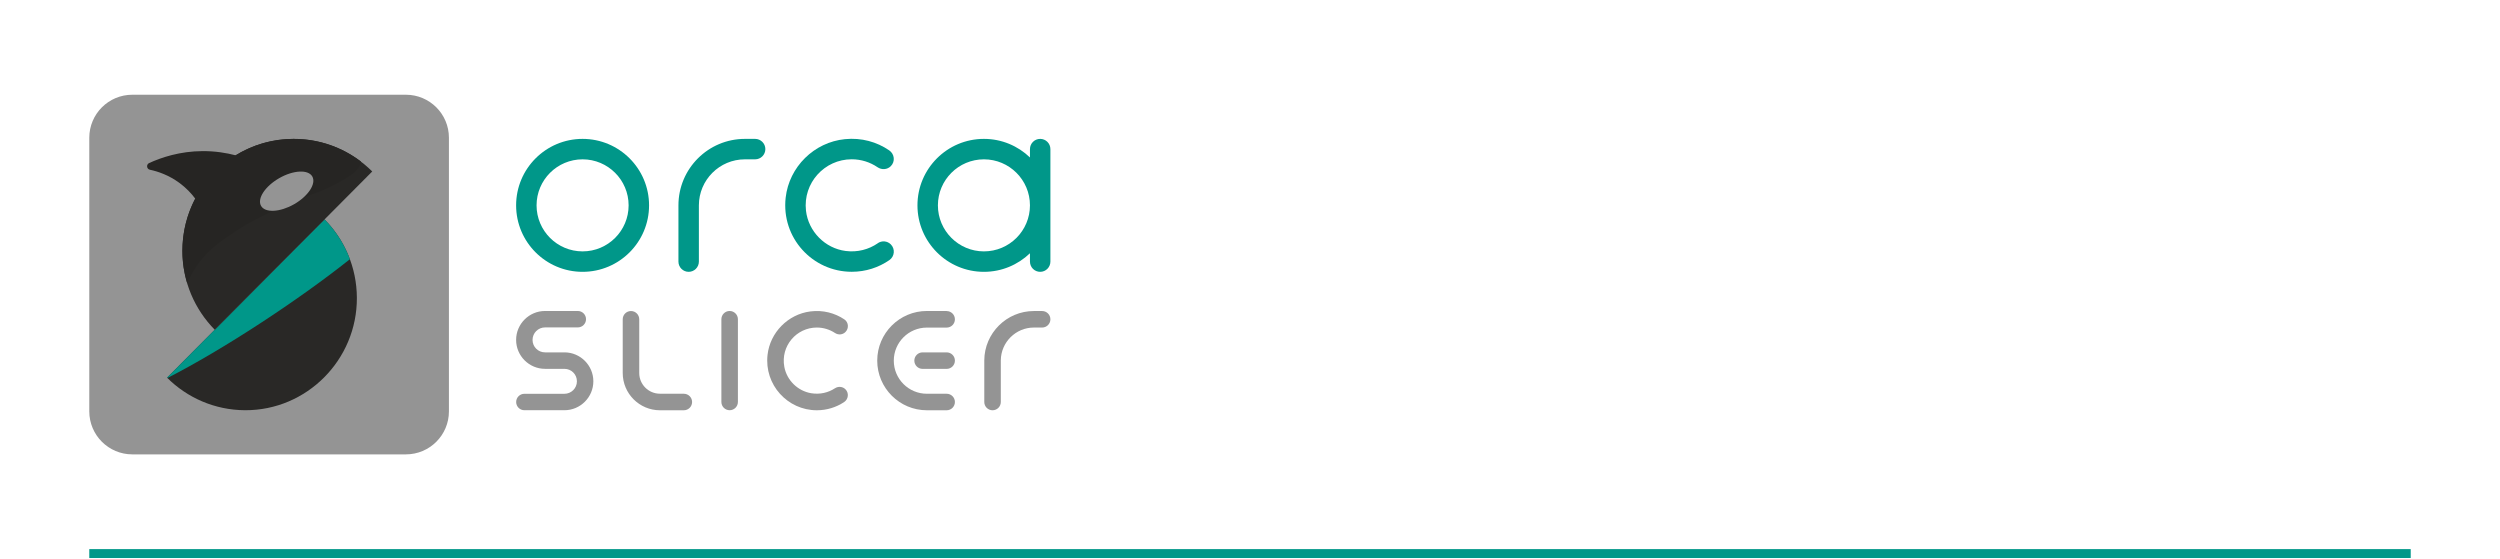
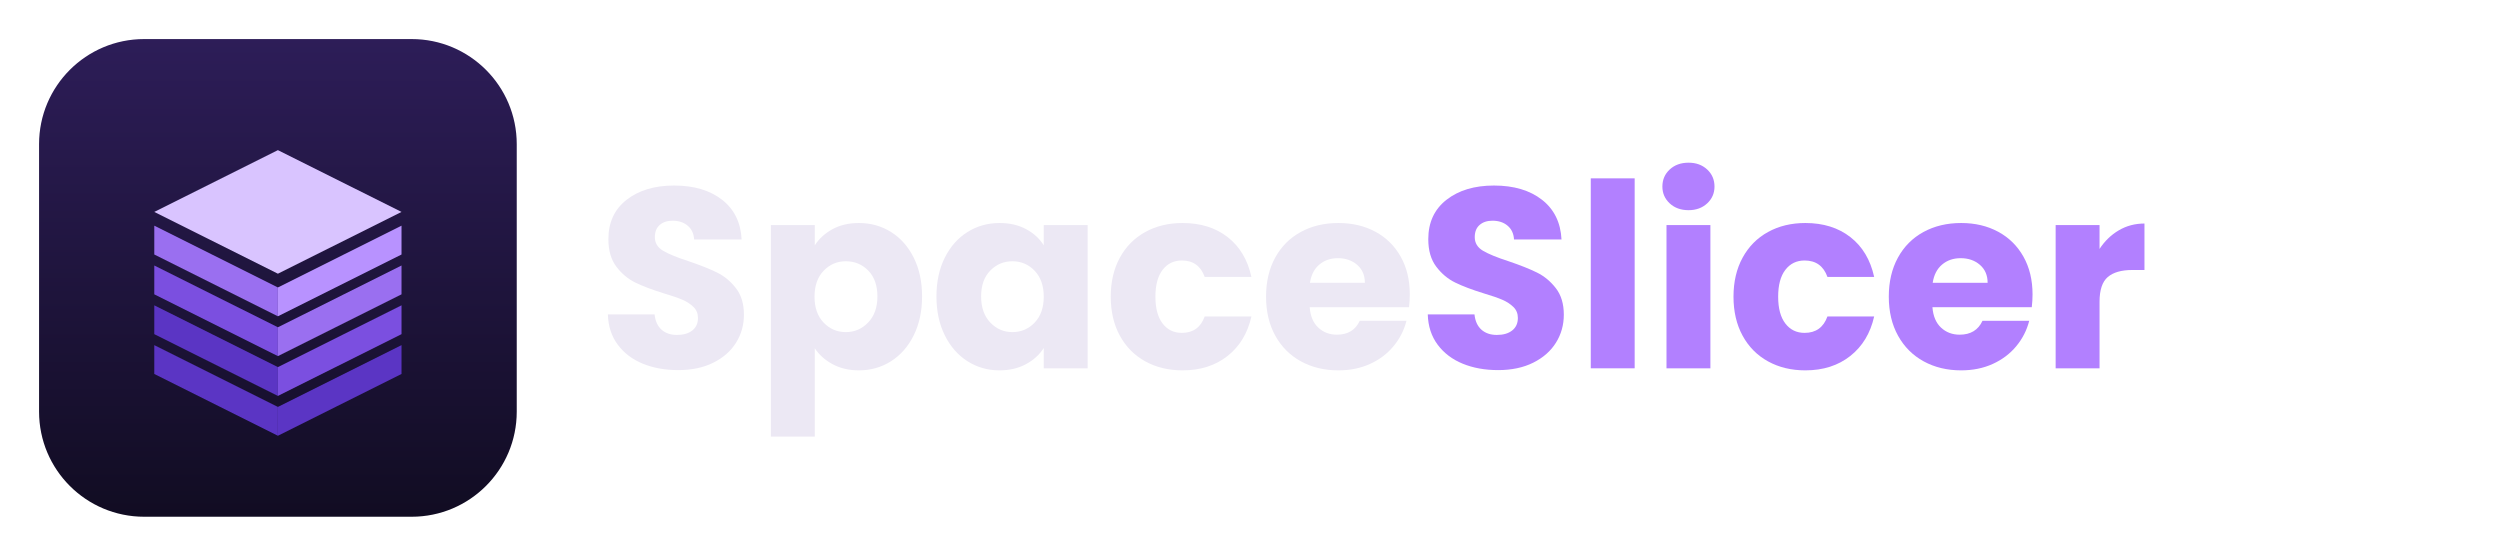
- <svg xmlns="http://www.w3.org/2000/svg" id="a" width="560" height="125" viewBox="0 0 560 125">
-   <rect id="b" x="20" y="123" width="520" height="2" style="fill:#009789;" />
-   <g id="c">
-     <rect id="d" x="20" y="21.22" width="80.56" height="80.56" rx="9.64" ry="9.64" style="fill:#949494;" />
+ <svg xmlns="http://www.w3.org/2000/svg" width="560" height="125" viewBox="0 0 560 125">
+   <g transform="scale(1)">
+     <g transform="translate(8.75,8.75)">
+       <defs>
+         <linearGradient id="bg107" x1="0" y1="0" x2="0" y2="1">
+           <stop offset="0" stop-color="#2d1d58" />
+           <stop offset="1" stop-color="#110c22" />
+         </linearGradient>
+       </defs>
+       <rect x="0.00" y="0.00" width="107.00" height="107.00" rx="23.54" fill="url(#bg107)" />
+       <polygon points="25.81,68.56 53.50,82.40 53.50,88.86 25.81,75.02" fill="#5b35c4" />
+       <polygon points="53.50,82.40 81.19,68.56 81.19,75.02 53.50,88.86" fill="#5b35c4" />
+       <polygon points="25.81,59.64 53.50,73.48 53.50,79.94 25.81,66.10" fill="#5b35c4" />
+       <polygon points="53.50,73.48 81.19,59.64 81.19,66.10 53.50,79.94" fill="#7b4fe0" />
+       <polygon points="25.81,50.72 53.50,64.56 53.50,71.02 25.81,57.18" fill="#7b4fe0" />
+       <polygon points="53.50,64.56 81.19,50.72 81.19,57.18 53.50,71.02" fill="#9a6ff0" />
+       <polygon points="25.81,41.80 53.50,55.64 53.50,62.10 25.81,48.26" fill="#9a6ff0" />
+       <polygon points="53.50,55.64 81.19,41.80 81.19,48.26 53.50,62.10" fill="#b892ff" />
+       <polygon points="53.50,24.88 81.19,38.72 53.50,52.56 25.81,38.72" fill="#d9c4ff" />
+     </g>
+     <path d="M136.165 70.425H146.63Q146.86 72.668 148.183 73.846Q149.505 75.025 151.632 75.025Q153.817 75.025 155.082 74.019Q156.347 73.013 156.347 71.23Q156.347 69.735 155.341 68.757Q154.335 67.78 152.869 67.148Q151.403 66.515 148.7 65.71Q144.79 64.502 142.317 63.295Q139.845 62.087 138.062 59.73Q136.28 57.373 136.28 53.578Q136.28 47.942 140.363 44.751Q144.445 41.56 151.0 41.56Q157.67 41.56 161.752 44.751Q165.835 47.942 166.123 53.635H155.485Q155.37 51.68 154.048 50.559Q152.725 49.438 150.655 49.438Q148.873 49.438 147.78 50.386Q146.688 51.335 146.688 53.117Q146.688 55.072 148.528 56.165Q150.368 57.258 154.278 58.522Q158.188 59.845 160.631 61.052Q163.075 62.26 164.857 64.56Q166.64 66.86 166.64 70.483Q166.64 73.933 164.886 76.75Q163.132 79.567 159.798 81.235Q156.463 82.903 151.92 82.903Q147.493 82.903 143.985 81.465Q140.477 80.028 138.379 77.21Q136.28 74.392 136.165 70.425Z" fill="#ece8f4" />
+     <path d="M192.4 49.955Q196.368 49.955 199.588 51.968Q202.808 53.98 204.676 57.718Q206.545 61.455 206.545 66.4Q206.545 71.345 204.676 75.111Q202.808 78.877 199.588 80.919Q196.368 82.96 192.4 82.96Q189.065 82.96 186.506 81.58Q183.948 80.2 182.51 78.015V97.795H172.678V50.415H182.51V54.957Q183.948 52.715 186.478 51.335Q189.008 49.955 192.4 49.955ZM189.468 58.522Q186.535 58.522 184.494 60.65Q182.453 62.778 182.453 66.457Q182.453 70.138 184.494 72.265Q186.535 74.392 189.468 74.392Q192.4 74.392 194.47 72.236Q196.54 70.08 196.54 66.4Q196.54 62.72 194.499 60.621Q192.458 58.522 189.468 58.522Z" fill="#ece8f4" />
+     <path d="M223.91 49.955Q227.303 49.955 229.861 51.335Q232.42 52.715 233.8 54.957V50.415H243.633V82.5H233.8V77.957Q232.363 80.2 229.804 81.58Q227.245 82.96 223.853 82.96Q219.943 82.96 216.723 80.919Q213.503 78.877 211.634 75.111Q209.765 71.345 209.765 66.4Q209.765 61.455 211.634 57.718Q213.503 53.98 216.723 51.968Q219.943 49.955 223.91 49.955ZM226.785 58.522Q223.853 58.522 221.811 60.621Q219.77 62.72 219.77 66.4Q219.77 70.08 221.811 72.236Q223.853 74.392 226.785 74.392Q229.718 74.392 231.759 72.265Q233.8 70.138 233.8 66.457Q233.8 62.778 231.759 60.65Q229.718 58.522 226.785 58.522Z" fill="#ece8f4" />
+     <path d="M264.908 49.955Q270.945 49.955 274.999 53.117Q279.053 56.28 280.318 62.03H269.853Q268.53 58.35 264.735 58.35Q262.033 58.35 260.423 60.449Q258.813 62.547 258.813 66.457Q258.813 70.368 260.423 72.466Q262.033 74.565 264.735 74.565Q268.53 74.565 269.853 70.885H280.318Q279.053 76.52 274.97 79.74Q270.888 82.96 264.908 82.96Q260.193 82.96 256.541 80.947Q252.89 78.935 250.849 75.197Q248.808 71.46 248.808 66.457Q248.808 61.455 250.849 57.718Q252.89 53.98 256.541 51.968Q260.193 49.955 264.908 49.955Z" fill="#ece8f4" />
+     <path d="M315.623 68.815H293.37Q293.6 71.805 295.296 73.386Q296.993 74.968 299.465 74.968Q303.145 74.968 304.583 71.862H315.048Q314.243 75.025 312.144 77.555Q310.045 80.085 306.883 81.522Q303.72 82.96 299.81 82.96Q295.095 82.96 291.415 80.947Q287.735 78.935 285.665 75.197Q283.595 71.46 283.595 66.457Q283.595 61.455 285.636 57.718Q287.678 53.98 291.358 51.968Q295.038 49.955 299.81 49.955Q304.468 49.955 308.09 51.91Q311.713 53.865 313.754 57.487Q315.795 61.11 315.795 65.94Q315.795 67.32 315.623 68.815ZM305.733 63.352Q305.733 60.822 304.008 59.328Q302.283 57.832 299.695 57.832Q297.223 57.832 295.526 59.27Q293.83 60.707 293.428 63.352Z" fill="#ece8f4" />
+     <path d="M319.82 70.425H330.285Q330.515 72.668 331.838 73.846Q333.16 75.025 335.288 75.025Q337.473 75.025 338.738 74.019Q340.003 73.013 340.003 71.23Q340.003 69.735 338.996 68.757Q337.99 67.78 336.524 67.148Q335.058 66.515 332.355 65.71Q328.445 64.502 325.973 63.295Q323.5 62.087 321.718 59.73Q319.935 57.373 319.935 53.578Q319.935 47.942 324.018 44.751Q328.1 41.56 334.655 41.56Q341.325 41.56 345.408 44.751Q349.49 47.942 349.778 53.635H339.14Q339.025 51.68 337.703 50.559Q336.38 49.438 334.31 49.438Q332.528 49.438 331.435 50.386Q330.343 51.335 330.343 53.117Q330.343 55.072 332.183 56.165Q334.023 57.258 337.933 58.522Q341.843 59.845 344.286 61.052Q346.73 62.26 348.513 64.56Q350.295 66.86 350.295 70.483Q350.295 73.933 348.541 76.75Q346.788 79.567 343.453 81.235Q340.118 82.903 335.575 82.903Q331.148 82.903 327.64 81.465Q324.133 80.028 322.034 77.21Q319.935 74.392 319.82 70.425Z" fill="#b280ff" />
+     <path d="M366.165 39.95V82.5H356.333V39.95Z" fill="#b280ff" />
+     <path d="M372.375 41.79Q372.375 39.49 374.014 37.966Q375.653 36.442 378.24 36.442Q380.77 36.442 382.409 37.966Q384.048 39.49 384.048 41.79Q384.048 44.032 382.409 45.556Q380.77 47.08 378.24 47.08Q375.653 47.08 374.014 45.556Q372.375 44.032 372.375 41.79ZM383.128 50.415V82.5H373.295V50.415Z" fill="#b280ff" />
+     <path d="M404.403 49.955Q410.44 49.955 414.494 53.117Q418.548 56.28 419.813 62.03H409.348Q408.025 58.35 404.23 58.35Q401.528 58.35 399.918 60.449Q398.308 62.547 398.308 66.457Q398.308 70.368 399.918 72.466Q401.528 74.565 404.23 74.565Q408.025 74.565 409.348 70.885H419.813Q418.548 76.52 414.465 79.74Q410.383 82.96 404.403 82.96Q399.688 82.96 396.036 80.947Q392.385 78.935 390.344 75.197Q388.303 71.46 388.303 66.457Q388.303 61.455 390.344 57.718Q392.385 53.98 396.036 51.968Q399.688 49.955 404.403 49.955Z" fill="#b280ff" />
+     <path d="M455.118 68.815H432.865Q433.095 71.805 434.791 73.386Q436.488 74.968 438.96 74.968Q442.64 74.968 444.078 71.862H454.543Q453.738 75.025 451.639 77.555Q449.54 80.085 446.378 81.522Q443.215 82.96 439.305 82.96Q434.59 82.96 430.91 80.947Q427.23 78.935 425.16 75.197Q423.09 71.46 423.09 66.457Q423.09 61.455 425.131 57.718Q427.173 53.98 430.853 51.968Q434.533 49.955 439.305 49.955Q443.963 49.955 447.585 51.91Q451.208 53.865 453.249 57.487Q455.29 61.11 455.29 65.94Q455.29 67.32 455.118 68.815ZM445.228 63.352Q445.228 60.822 443.503 59.328Q441.778 57.832 439.19 57.832Q436.718 57.832 435.021 59.27Q433.325 60.707 432.923 63.352Z" fill="#b280ff" />
+     <path d="M480.36 50.07V60.477H477.658Q473.978 60.477 472.138 62.059Q470.298 63.64 470.298 67.608V82.5H460.465V50.415H470.298V55.763Q472.023 53.117 474.61 51.594Q477.198 50.07 480.36 50.07Z" fill="#b280ff" />
  </g>
-   <g id="e">
-     <path id="f" d="M37.42,84.6c4.49,4.48,10.66,7.26,17.48,7.29,13.8.06,25.1-11.3,25.04-25.18-.03-6.86-2.79-13.06-7.25-17.57l-35.27,35.46Z" style="fill:#292826;" />
-   </g>
-   <g id="g">
-     <path id="h" d="M72.69,49.14l-35.27,35.46s.05.05.08.07c12.36-6.3,29.28-17.38,40.88-26.61-1.25-3.38-3.21-6.42-5.69-8.93" style="fill:#009789;" />
-   </g>
-   <g id="i">
-     <path id="j" d="M65.8,31.11c-13.77,0-24.94,11.23-24.94,25.08,0,6.9,2.77,13.14,7.25,17.68l35.27-35.46c-4.51-4.5-10.72-7.29-17.58-7.29" style="fill:#292826;" />
-   </g>
-   <g id="k">
-     <path id="l" d="M65.8,31.11c-4.77,0-9.23,1.35-13.02,3.68-2.03-.53-4.55-.96-7.44-.94-5.04.03-9.14,1.4-11.93,2.67-.69.32-.58,1.34.16,1.5,1.83.39,4.25,1.2,6.64,2.97,1.51,1.11,2.66,2.35,3.52,3.5-1.83,3.49-2.87,7.47-2.87,11.69,0,2.52.37,4.95,1.06,7.25,1.05-2.34,2.16-3.9,2.52-4.39,2.29-3.15,4.71-4.79,8.29-7.2,2.64-1.78,6.3-3.87,16.82-8.2,0,0,3.29-.93,7.7-3.55,1.76-1.05,3.1-2.03,3.52-3.58.03-.11.06-.22.08-.32-4.18-3.19-9.4-5.08-15.05-5.08" style="fill:#262523;" />
-   </g>
-   <g id="m">
-     <path id="n" d="M69.96,39.54c.91,1.62-.92,4.4-4.09,6.21-3.17,1.81-6.49,1.97-7.4.36-.91-1.62.92-4.4,4.09-6.21,3.17-1.81,6.49-1.97,7.4-.36" style="fill:#949494;" />
-   </g>
-   <path d="M163.44,69.66c-1.02,0-1.85.83-1.85,1.85v18.53c0,1.02.83,1.85,1.85,1.85s1.85-.83,1.85-1.85v-18.53c0-1.02-.83-1.85-1.85-1.85Z" style="fill:#949494;" />
-   <path d="M212.05,69.66h-4.43c-6.13,0-11.12,4.99-11.12,11.12s4.99,11.12,11.12,11.12h4.43c1.02,0,1.85-.83,1.85-1.85s-.83-1.85-1.85-1.85h-4.43c-4.09,0-7.41-3.32-7.41-7.41s3.32-7.41,7.41-7.41h4.43c1.02,0,1.85-.83,1.85-1.85s-.83-1.85-1.85-1.85Z" style="fill:#949494;" />
-   <path d="M212.05,78.93h-5.39c-1.02,0-1.85.83-1.85,1.85s.83,1.85,1.85,1.85h5.39c1.02,0,1.85-.83,1.85-1.85s-.83-1.85-1.85-1.85Z" style="fill:#949494;" />
-   <path d="M126.43,91.89h-8.97c-1.02,0-1.84-.83-1.84-1.84s.82-1.84,1.84-1.84h8.97c1.54,0,2.8-1.25,2.8-2.8s-1.25-2.79-2.8-2.79h-4.34c-3.57,0-6.48-2.91-6.48-6.48s2.91-6.48,6.48-6.48h7.34c1.02,0,1.84.83,1.84,1.84s-.82,1.84-1.84,1.84h-7.34c-1.54,0-2.8,1.25-2.8,2.8s1.25,2.79,2.8,2.79h4.34c3.57,0,6.48,2.91,6.48,6.48s-2.91,6.48-6.48,6.48Z" style="fill:#949494;" />
-   <path d="M187.05,86.96c-1.5.99-3.37,1.45-5.36,1.12-3.01-.51-5.44-2.9-6-5.89-.87-4.7,2.73-8.82,7.28-8.82,1.5,0,2.9.45,4.07,1.22.74.49,1.72.41,2.34-.22h0c.82-.82.71-2.19-.25-2.83-2.13-1.43-4.79-2.14-7.61-1.78-5.01.64-9.03,4.72-9.59,9.73-.76,6.7,4.49,12.41,11.04,12.41,2.25,0,4.34-.67,6.09-1.82.99-.65,1.16-2.04.32-2.88h0c-.63-.63-1.6-.71-2.34-.23Z" style="fill:#949494;" />
-   <path d="M153.17,88.19h-5.35c-2.55,0-4.63-2.08-4.63-4.63v-12.04c0-1.02-.83-1.85-1.85-1.85s-1.85.83-1.85,1.85v12.04c0,4.6,3.74,8.34,8.34,8.34h5.35c1.02,0,1.85-.83,1.85-1.85s-.83-1.85-1.85-1.85Z" style="fill:#949494;" />
-   <path d="M233.44,73.37h-1.85c-4.06,0-7.37,3.29-7.41,7.35v9.33c0,1.02-.83,1.85-1.85,1.85s-1.85-.83-1.85-1.85v-9.33c.04-6.1,5.01-11.05,11.11-11.05h1.85c1.02,0,1.85.83,1.85,1.85s-.83,1.85-1.85,1.85Z" style="fill:#949494;" />
-   <path d="M130.5,35.69c5.68,0,10.31,4.62,10.31,10.31s-4.62,10.31-10.31,10.31-10.31-4.62-10.31-10.31,4.62-10.31,10.31-10.31M130.5,31.11c-8.22,0-14.89,6.67-14.89,14.89s6.67,14.89,14.89,14.89,14.89-6.67,14.89-14.89-6.67-14.89-14.89-14.89h0Z" style="fill:#009789;" />
-   <path d="M233,31.11c-1.27,0-2.29,1.03-2.29,2.29v1.87c-2.68-2.57-6.3-4.16-10.31-4.16-8.22,0-14.89,6.67-14.89,14.89s6.67,14.89,14.89,14.89c4,0,7.63-1.59,10.31-4.16v1.87c0,1.27,1.03,2.29,2.29,2.29s2.29-1.03,2.29-2.29v-25.2c0-1.27-1.03-2.29-2.29-2.29ZM220.4,56.31c-5.68,0-10.31-4.62-10.31-10.31s4.62-10.31,10.31-10.31,10.31,4.62,10.31,10.31-4.62,10.31-10.31,10.31Z" style="fill:#009789;" />
-   <path d="M169.15,31.11h-2.29c-8.22,0-14.89,6.67-14.89,14.89v12.6c0,1.27,1.03,2.29,2.29,2.29s2.29-1.03,2.29-2.29v-12.6c0-5.68,4.62-10.31,10.31-10.31h0s2.29,0,2.29,0c1.27,0,2.29-1.03,2.29-2.29s-1.03-2.29-2.29-2.29Z" style="fill:#009789;" />
-   <path d="M196.61,54.5c-2,1.37-4.5,2.06-7.17,1.72-4.64-.59-8.37-4.38-8.9-9.03-.7-6.22,4.16-11.51,10.24-11.51,2.15,0,4.14.66,5.79,1.78.93.63,2.17.56,2.97-.24h0c1.03-1.03.84-2.72-.36-3.54-2.77-1.9-6.22-2.88-9.91-2.51-6.9.68-12.51,6.21-13.28,13.1-1.01,8.99,6.01,16.61,14.8,16.61,3.13,0,6.03-.96,8.42-2.61,1.19-.82,1.35-2.51.33-3.53h0c-.79-.79-2.01-.89-2.93-.26Z" style="fill:#009789;" />
</svg>
